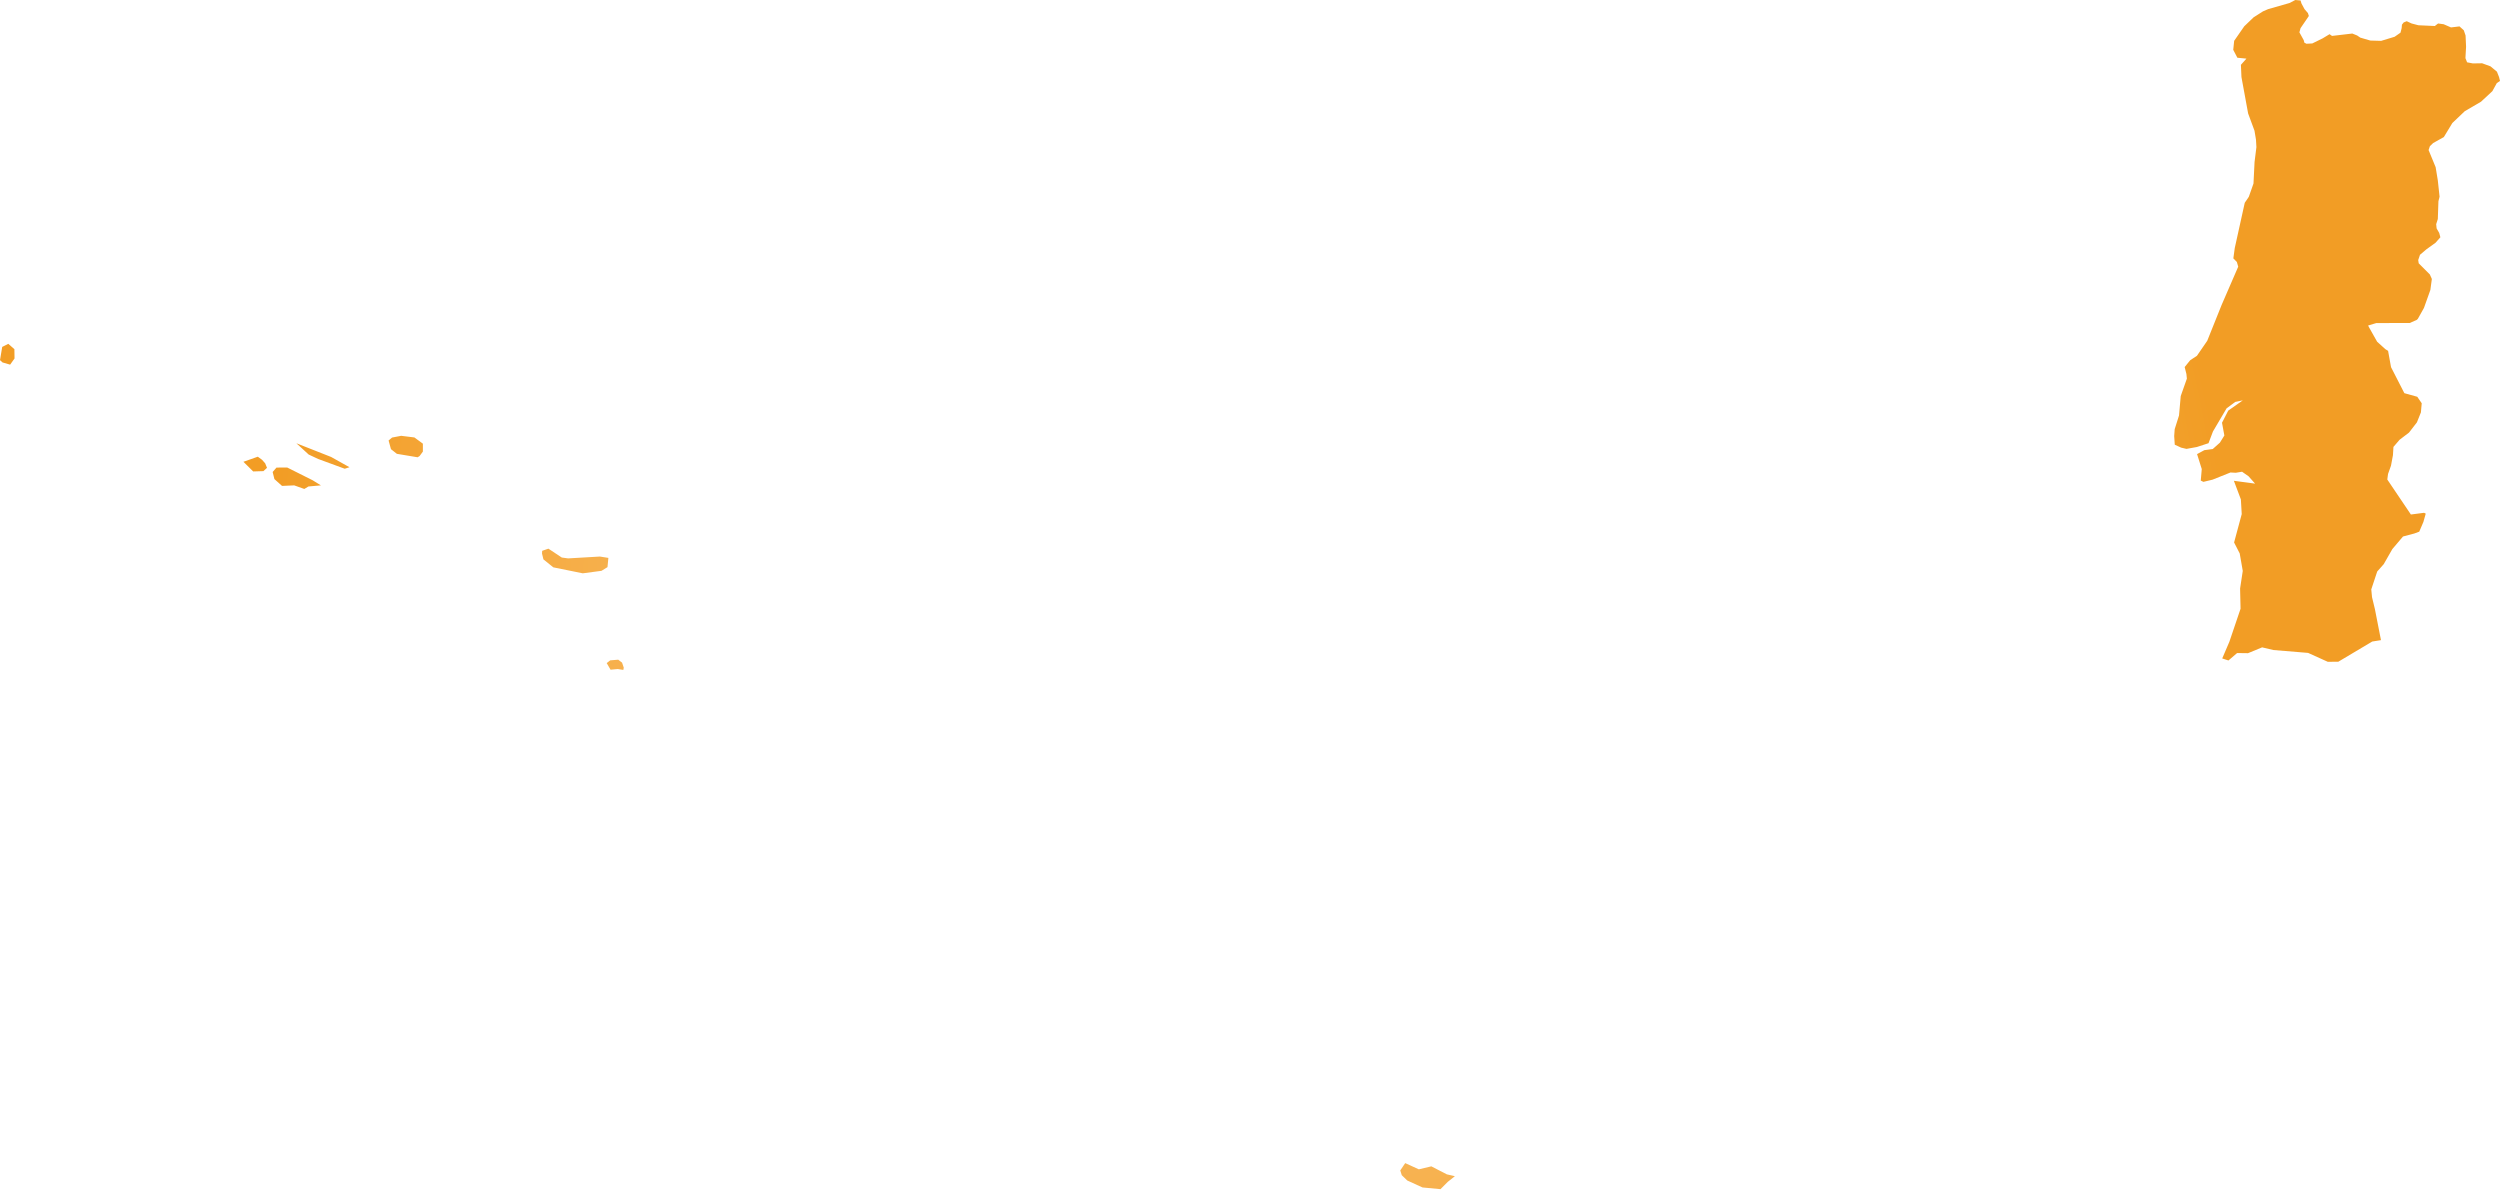
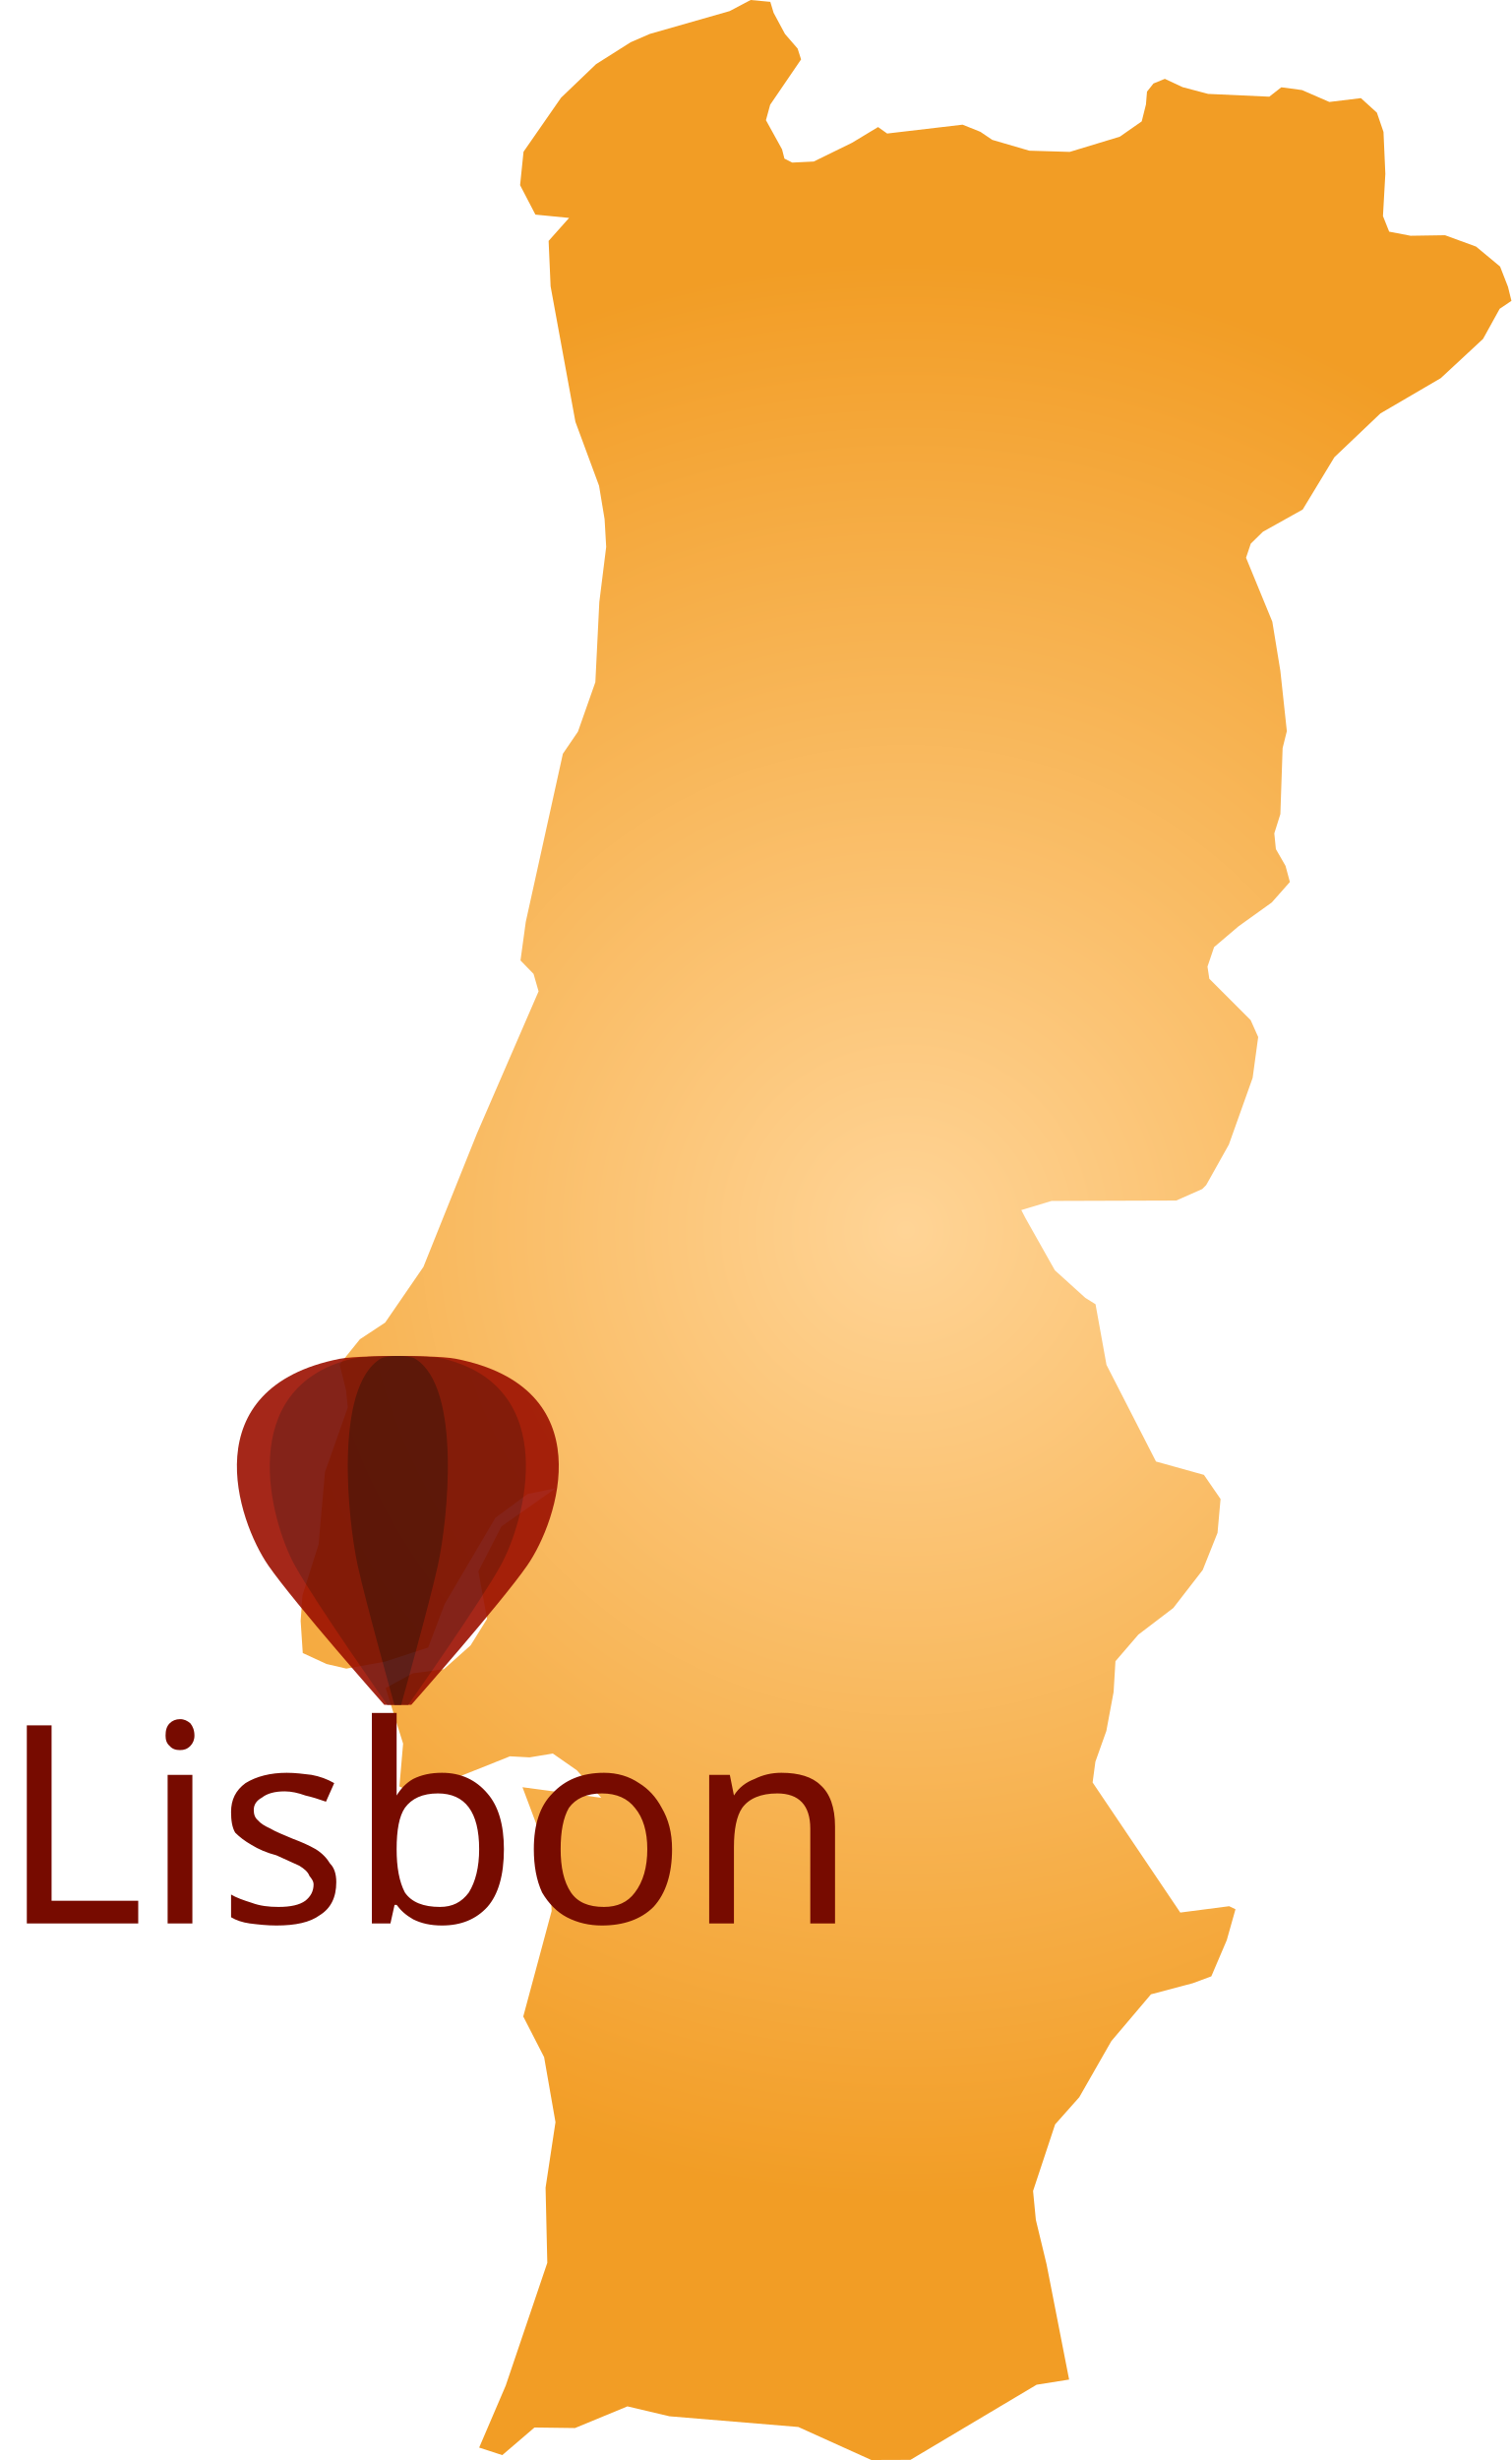
- <svg xmlns="http://www.w3.org/2000/svg" width="70.363" height="33.469" viewBox="0 0 70.363 33.469">
-   <defs>
-     <radialGradient id="radial-gradient" cx="35.181" cy="16.735" r="27.548" gradientUnits="userSpaceOnUse">
-       <stop offset="0" stop-color="#ffd496" />
-       <stop offset="1" stop-color="#f29d25" />
-     </radialGradient>
-   </defs>
-   <g id="Layer_2" data-name="Layer 2">
-     <g id="Layer_1-2" data-name="Layer 1">
-       <path id="PT" d="M39.55,32.736l.383.175.352-.084.436.225.227.052-.202.161-.203.204-.507-.048-.429-.196-.154-.149-.042-.134ZM17.556,18.791l-.012.064-.159-.025-.201.019-.108-.186.098-.077.226-.019.108.083Zm-1.744-3.099.178.024.895-.052.238.038-.025.26-.169.104-.527.07-.829-.168-.278-.224-.04-.164.005-.077.175-.061ZM8.801,13.518l.231.143-.351.031-.116.07-.284-.101-.343.015-.215-.192-.049-.2.108-.124.303-.001ZM7.414,13.26l-.288.009-.275-.272.405-.143.119.087.088.099.052.127Zm2.422-.11-.133.043-.748-.275-.267-.125-.346-.317.977.385Zm1.973-.314-.056.034-.583-.097-.166-.131-.067-.244.098-.083.256-.049.372.046.239.175v.223ZM.409,10.089l-.124.174-.214-.062L0,10.136l.062-.372.171-.087.172.15ZM64.857,1.201l.059.03.163-.008.29-.142.197-.119.069.049.571-.067.135.054.09.061.281.082.306.009.379-.115.166-.116.032-.128.008-.097.049-.062.086-.035.135.063.193.051.463.021L68.62.661l.157.021.207.09.239-.029.121.11.05.146.014.317-.018.32.047.118.162.031.261-.004.235.086.182.151.06.154.026.106-.089.06-.126.228-.32.297-.457.267-.349.332-.24.396-.301.168-.092.09-.036.107.199.484.061.373.049.456-.032.128-.017.5-.046.146.012.119.073.127.033.122-.137.155-.251.18-.186.158-.05.148.014.092.313.313.057.128-.042.309-.18.505-.172.307-.03.03-.197.087-.944.003-.229.069.032.062.222.394.231.209.077.048.083.459.375.732.363.101.126.183-.023.256-.112.281-.223.288-.265.202-.173.201-.014.233-.055.295-.083.233-.021.157.664.985.37-.048.048.023-.066.234-.117.274-.14.052-.317.084-.3.354-.243.425-.183.206-.167.504.021.218.081.336.171.874-.246.039-.956.569-.296.001-.553-.25-.976-.081-.318-.075-.397.164-.307-.004-.244.209-.175-.057.201-.469.315-.93-.013-.569.075-.496-.086-.492-.158-.308.215-.799-.024-.413-.197-.524.597.08-.185-.208-.182-.127-.176.029-.149-.008-.508.203-.255.061-.074-.036.028-.324-.132-.421.204-.111.237-.032.202-.18.125-.201-.066-.359.175-.341.411-.289-.213.044-.244.18-.384.652-.125.33-.327.107-.293.053-.15-.035-.18-.083-.016-.243.014-.194.122-.386.048-.546.173-.49-.013-.131-.049-.195.154-.191.191-.126.29-.422.405-1.009.467-1.077-.038-.132-.099-.102.04-.292.281-1.273.114-.167.132-.375.03-.606.052-.418-.012-.21-.042-.253-.179-.484-.188-1.026-.015-.344.155-.174-.255-.025-.116-.223.026-.253.284-.409L63.43.486l.262-.166.145-.063.605-.173L64.601,0l.149.014.025.083.086.16.096.111.026.082-.234.343-.032.117.122.221Z" fill="url(#radial-gradient)" />
+ <svg xmlns="http://www.w3.org/2000/svg" version="1.1" id="Layer_1" x="0px" y="0px" width="11.447px" height="18.626px" viewBox="0 0 11.447 18.626" enable-background="new 0 0 11.447 18.626" xml:space="preserve">
+   <radialGradient id="PT_1_" cx="6.862" cy="9.313" r="7.34" gradientUnits="userSpaceOnUse">
+     <stop offset="0" style="stop-color:#FFD496" />
+     <stop offset="1" style="stop-color:#F29D25" />
+   </radialGradient>
+   <path id="PT" fill="url(#PT_1_)" d="M5.941,1.201l0.059,0.03l0.163-0.008l0.29-0.142l0.197-0.119l0.069,0.049l0.571-0.067  l0.135,0.054l0.09,0.061l0.281,0.082l0.306,0.009l0.379-0.115l0.166-0.116l0.032-0.128l0.008-0.097l0.049-0.062l0.086-0.035  l0.135,0.063l0.193,0.051l0.463,0.021l0.091-0.071l0.157,0.021l0.207,0.09l0.239-0.029l0.121,0.11l0.05,0.146l0.014,0.317  l-0.018,0.32l0.047,0.118l0.162,0.031l0.261-0.004l0.235,0.086l0.182,0.151l0.06,0.154l0.026,0.106l-0.089,0.06l-0.126,0.228  l-0.32,0.297l-0.457,0.267l-0.349,0.332l-0.24,0.396l-0.301,0.168l-0.092,0.09l-0.036,0.107l0.199,0.484l0.061,0.373l0.049,0.456  l-0.032,0.128l-0.017,0.5l-0.046,0.146l0.012,0.119l0.073,0.127l0.033,0.122l-0.137,0.155l-0.251,0.18l-0.186,0.158l-0.05,0.148  l0.014,0.092l0.313,0.313l0.057,0.128l-0.042,0.309l-0.18,0.505l-0.172,0.307l-0.03,0.03l-0.197,0.087l-0.944,0.003l-0.229,0.069  l0.032,0.062l0.222,0.394l0.231,0.209l0.077,0.048l0.083,0.459l0.375,0.732l0.363,0.101l0.126,0.183l-0.023,0.256l-0.112,0.281  l-0.223,0.288l-0.265,0.202l-0.173,0.201l-0.014,0.233l-0.055,0.295l-0.083,0.233l-0.021,0.157l0.664,0.985l0.37-0.048l0.048,0.023  l-0.066,0.234l-0.117,0.274l-0.14,0.052L8.717,15.1l-0.3,0.354l-0.243,0.425l-0.183,0.206l-0.167,0.504l0.021,0.218l0.081,0.336  l0.171,0.874l-0.246,0.039l-0.956,0.569l-0.296,0.001l-0.553-0.25l-0.976-0.081l-0.318-0.075l-0.397,0.164l-0.307-0.004  l-0.244,0.209l-0.175-0.057l0.201-0.469l0.315-0.93l-0.013-0.569l0.075-0.496l-0.086-0.492l-0.158-0.308l0.215-0.799l-0.024-0.413  l-0.197-0.524l0.597,0.08l-0.185-0.208l-0.182-0.127l-0.176,0.029l-0.149-0.008l-0.508,0.203l-0.255,0.061l-0.074-0.036l0.028-0.324  l-0.132-0.421l0.204-0.111l0.237-0.032l0.202-0.18l0.125-0.201l-0.066-0.359l0.175-0.341l0.411-0.289l-0.213,0.044l-0.244,0.18  l-0.384,0.652l-0.125,0.33l-0.327,0.107l-0.293,0.053l-0.15-0.035l-0.18-0.083l-0.016-0.243l0.014-0.194l0.122-0.386l0.048-0.546  l0.173-0.49l-0.013-0.131l-0.049-0.195l0.154-0.191l0.191-0.126l0.29-0.422l0.405-1.009l0.467-1.077l-0.038-0.132l-0.099-0.102  l0.04-0.292l0.281-1.273l0.114-0.167l0.132-0.375l0.03-0.606l0.052-0.418l-0.012-0.21l-0.042-0.253l-0.179-0.484l-0.188-1.026  l-0.015-0.344l0.155-0.174l-0.255-0.025l-0.116-0.223l0.026-0.253l0.284-0.409l0.265-0.254l0.262-0.166l0.145-0.063l0.605-0.173  L5.685,0l0.149,0.014l0.025,0.083l0.086,0.16l0.096,0.111l0.026,0.082l-0.234,0.343L5.801,0.91l0.122,0.221L5.941,1.201z" />
+   <g>
+     <text transform="matrix(1 0 0 1 0 14.5634)" fill="#770B00" font-family="'KornerDeliNF'" font-size="2.096px">Lisbon</text>
+     <g id="Layer_2_copy_2_2_" opacity="0.9">
+       <path fill="#9B0F00" d="M3.452,10.288C3.359,10.269,3.1,10.267,3.024,10.267l0,0c0,0-0.004,0-0.011,0    c-0.007,0-0.011,0-0.011,0l0,0c-0.076,0-0.335,0.003-0.428,0.021c-1.115,0.22-0.776,1.226-0.542,1.565    c0.199,0.287,0.878,1.055,0.878,1.055h0.205c0,0,0.679-0.768,0.878-1.055    C4.229,11.513,4.567,10.507,3.452,10.288z" />
+       <path fill="#770B00" d="M3.361,10.288c-0.073-0.018-0.272-0.021-0.337-0.021l0-0c0,0-0.004,0-0.011,0    c-0.007,0-0.011,0-0.011,0l0,0c-0.066,0-0.264,0.003-0.337,0.021c-0.889,0.22-0.619,1.226-0.432,1.565    c0.159,0.287,0.7,1.055,0.7,1.055h0.159c0,0,0.542-0.768,0.7-1.055    C3.98,11.513,4.251,10.507,3.361,10.288z" />
+       <path fill="#4C0700" d="M3.145,10.288c-0.025-0.016-0.088-0.02-0.121-0.021l0-0c0,0-0.004,0-0.011,0    c-0.007-0-0.011-0-0.011-0l0,0c-0.033,0.001-0.096,0.005-0.121,0.021    c-0.353,0.22-0.246,1.226-0.172,1.565c0.063,0.287,0.278,1.055,0.278,1.055h0.051c0,0,0.215-0.768,0.278-1.055    C3.391,11.513,3.498,10.507,3.145,10.288z" />
    </g>
  </g>
</svg>
